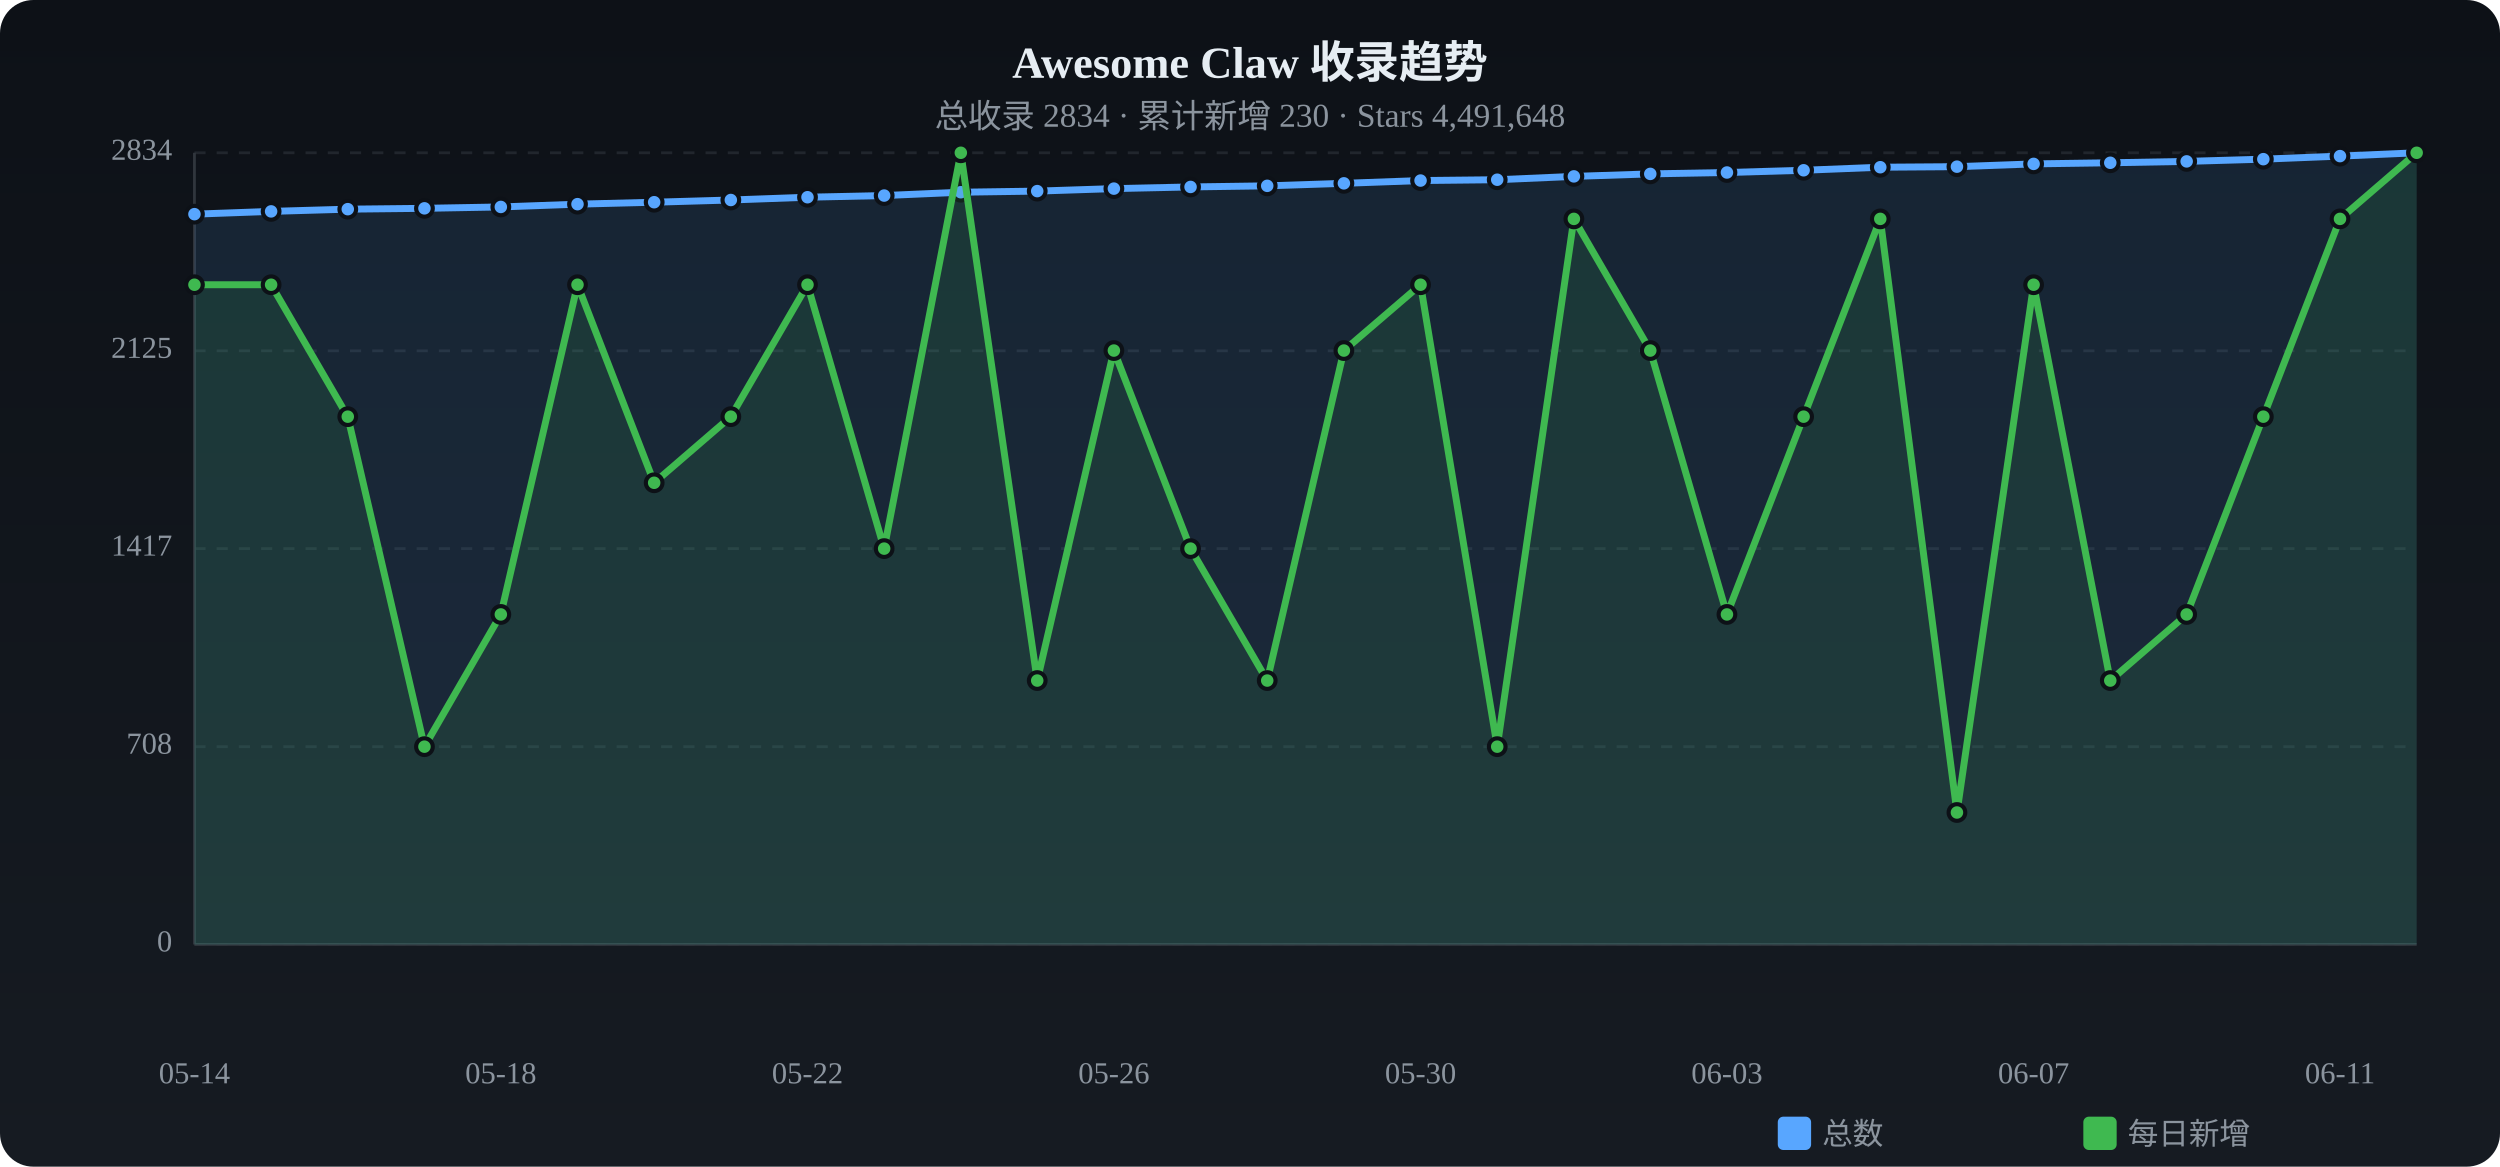
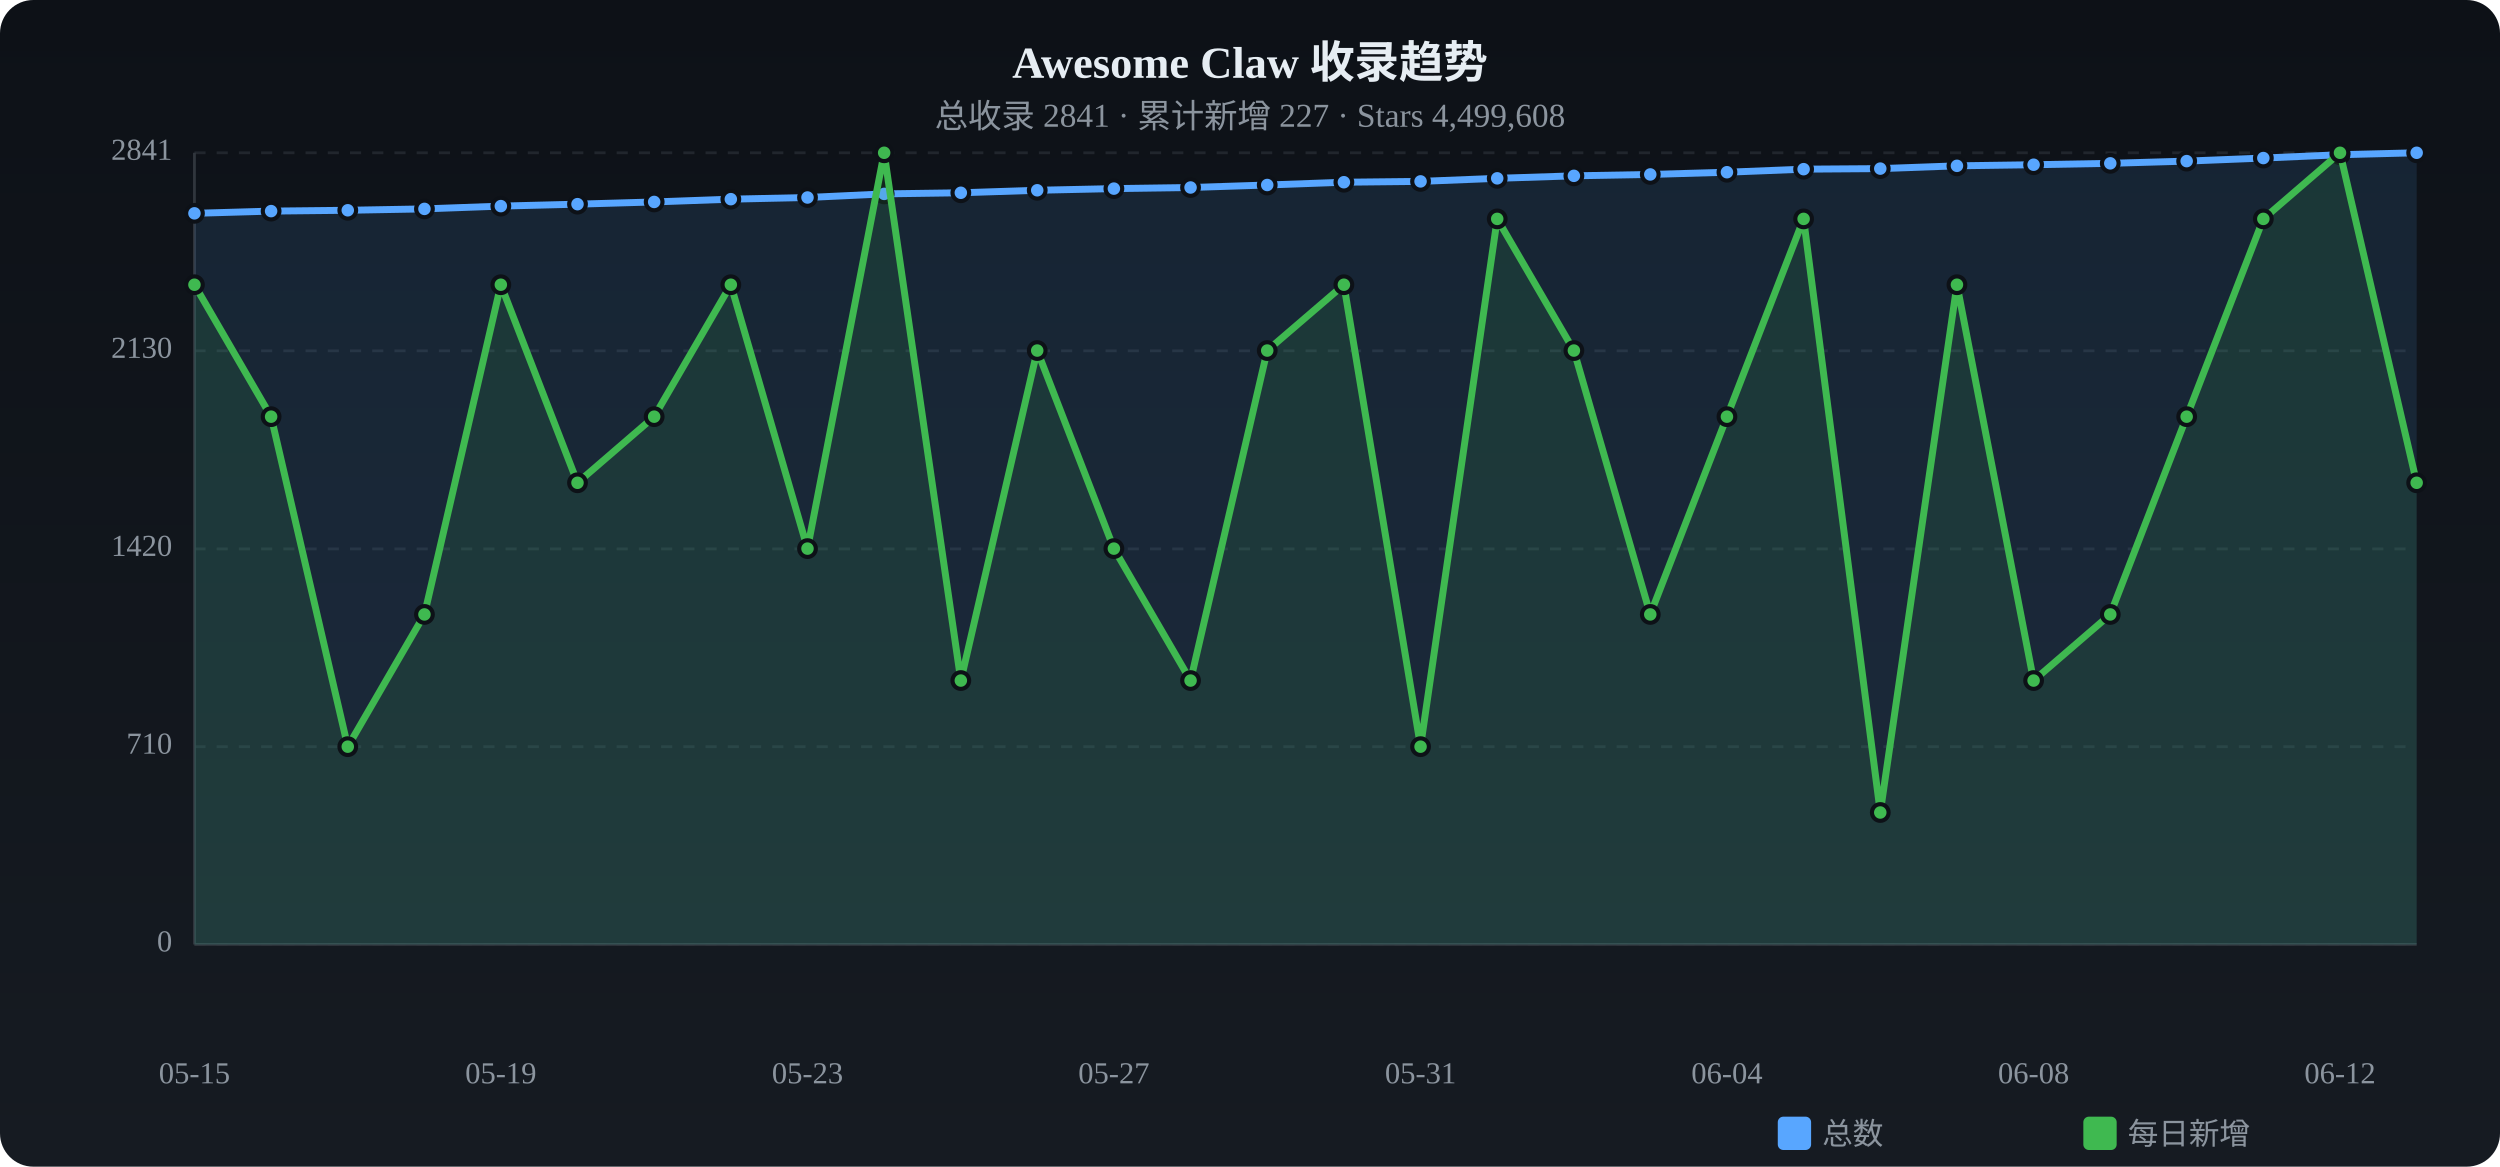
<svg xmlns="http://www.w3.org/2000/svg" viewBox="0 0 900 420" width="900" height="420">
  <defs>
    <linearGradient id="tbg" x1="0%" y1="0%" x2="0%" y2="100%">
      <stop offset="0%" stop-color="#0d1117" />
      <stop offset="100%" stop-color="#161b22" />
    </linearGradient>
  </defs>
  <rect width="900" height="420" rx="12" fill="url(#tbg)" />
  <text x="450.0" y="28" text-anchor="middle" fill="#e6edf3" font-size="16" font-weight="bold">Awesome Claw 收录趋势</text>
-   <text x="450.0" y="46" text-anchor="middle" fill="#8b949e" font-size="12">总收录 2834 · 累计新增 230 · Stars 4,491,648</text>
+   <text x="450.0" y="46" text-anchor="middle" fill="#8b949e" font-size="12">总收录 2841 · 累计新增 227 · Stars 4,499,608</text>
  <text x="62" y="340.0" text-anchor="end" fill="#8b949e" font-size="11" dominant-baseline="middle">0</text>
  <line x1="70" y1="340.0" x2="870" y2="340.0" stroke="#21262d" stroke-dasharray="4 4" />
-   <text x="62" y="268.8" text-anchor="end" fill="#8b949e" font-size="11" dominant-baseline="middle">708</text>
+   <text x="62" y="268.8" text-anchor="end" fill="#8b949e" font-size="11" dominant-baseline="middle">710</text>
  <line x1="70" y1="268.8" x2="870" y2="268.8" stroke="#21262d" stroke-dasharray="4 4" />
-   <text x="62" y="197.5" text-anchor="end" fill="#8b949e" font-size="11" dominant-baseline="middle">1417</text>
-   <line x1="70" y1="197.5" x2="870" y2="197.5" stroke="#21262d" stroke-dasharray="4 4" />
-   <text x="62" y="126.3" text-anchor="end" fill="#8b949e" font-size="11" dominant-baseline="middle">2125</text>
+   <text x="62" y="197.6" text-anchor="end" fill="#8b949e" font-size="11" dominant-baseline="middle">1420</text>
+   <line x1="70" y1="197.6" x2="870" y2="197.6" stroke="#21262d" stroke-dasharray="4 4" />
+   <text x="62" y="126.3" text-anchor="end" fill="#8b949e" font-size="11" dominant-baseline="middle">2130</text>
  <line x1="70" y1="126.3" x2="870" y2="126.3" stroke="#21262d" stroke-dasharray="4 4" />
-   <text x="62" y="55.0" text-anchor="end" fill="#8b949e" font-size="11" dominant-baseline="middle">2834</text>
+   <text x="62" y="55.0" text-anchor="end" fill="#8b949e" font-size="11" dominant-baseline="middle">2841</text>
  <line x1="70" y1="55.0" x2="870" y2="55.0" stroke="#21262d" stroke-dasharray="4 4" />
  <line x1="70" y1="55" x2="70" y2="340" stroke="#30363d" />
  <line x1="70" y1="340" x2="870" y2="340" stroke="#30363d" />
-   <path d="M70.0,77.1 L97.6,76.1 L125.2,75.3 L152.8,75.0 L180.3,74.5 L207.9,73.5 L235.5,72.8 L263.1,72.0 L290.7,71.0 L318.3,70.4 L345.9,69.2 L373.4,68.8 L401.0,67.9 L428.6,67.3 L456.2,66.9 L483.8,66.0 L511.4,65.0 L539.0,64.7 L566.6,63.5 L594.1,62.6 L621.7,62.1 L649.3,61.3 L676.9,60.2 L704.5,60.0 L732.1,59.0 L759.7,58.6 L787.2,58.1 L814.8,57.3 L842.4,56.2 L870.0,55.0 L870.0,340 L70.0,340 Z" fill="#58a6ff" opacity="0.12" />
-   <polyline points="70.0,77.1 97.6,76.1 125.2,75.3 152.8,75.0 180.3,74.5 207.9,73.5 235.5,72.8 263.1,72.0 290.7,71.0 318.3,70.4 345.9,69.2 373.4,68.8 401.0,67.9 428.6,67.3 456.2,66.9 483.8,66.0 511.4,65.0 539.0,64.7 566.6,63.5 594.1,62.6 621.7,62.1 649.3,61.3 676.9,60.2 704.5,60.0 732.1,59.0 759.7,58.6 787.2,58.1 814.8,57.3 842.4,56.2 870.0,55.0" fill="none" stroke="#58a6ff" stroke-width="2.5" stroke-linecap="round" stroke-linejoin="round" />
-   <circle cx="70.0" cy="77.1" r="3" fill="#58a6ff" stroke="#0d1117" stroke-width="1.5" />
-   <circle cx="97.6" cy="76.1" r="3" fill="#58a6ff" stroke="#0d1117" stroke-width="1.5" />
-   <circle cx="125.2" cy="75.3" r="3" fill="#58a6ff" stroke="#0d1117" stroke-width="1.5" />
-   <circle cx="152.8" cy="75.0" r="3" fill="#58a6ff" stroke="#0d1117" stroke-width="1.5" />
-   <circle cx="180.3" cy="74.5" r="3" fill="#58a6ff" stroke="#0d1117" stroke-width="1.5" />
+   <path d="M70.0,76.8 L97.6,76.0 L125.2,75.7 L152.8,75.2 L180.3,74.2 L207.9,73.5 L235.5,72.7 L263.1,71.7 L290.7,71.1 L318.3,69.8 L345.9,69.4 L373.4,68.5 L401.0,67.9 L428.6,67.5 L456.2,66.6 L483.8,65.6 L511.4,65.3 L539.0,64.2 L566.6,63.3 L594.1,62.8 L621.7,62.0 L649.3,60.9 L676.9,60.7 L704.5,59.7 L732.1,59.3 L759.7,58.8 L787.2,58.0 L814.8,56.9 L842.4,55.7 L870.0,55.0 L870.0,340 L70.0,340 Z" fill="#58a6ff" opacity="0.12" />
+   <polyline points="70.0,76.8 97.6,76.0 125.2,75.7 152.8,75.2 180.3,74.2 207.9,73.5 235.5,72.7 263.1,71.7 290.7,71.1 318.3,69.8 345.9,69.4 373.4,68.5 401.0,67.9 428.6,67.5 456.2,66.6 483.8,65.6 511.4,65.3 539.0,64.2 566.6,63.3 594.1,62.8 621.7,62.0 649.3,60.9 676.9,60.7 704.5,59.7 732.1,59.3 759.7,58.8 787.2,58.0 814.8,56.9 842.4,55.7 870.0,55.0" fill="none" stroke="#58a6ff" stroke-width="2.5" stroke-linecap="round" stroke-linejoin="round" />
+   <circle cx="70.0" cy="76.8" r="3" fill="#58a6ff" stroke="#0d1117" stroke-width="1.5" />
+   <circle cx="97.6" cy="76.0" r="3" fill="#58a6ff" stroke="#0d1117" stroke-width="1.5" />
+   <circle cx="125.2" cy="75.7" r="3" fill="#58a6ff" stroke="#0d1117" stroke-width="1.5" />
+   <circle cx="152.8" cy="75.2" r="3" fill="#58a6ff" stroke="#0d1117" stroke-width="1.5" />
+   <circle cx="180.3" cy="74.2" r="3" fill="#58a6ff" stroke="#0d1117" stroke-width="1.5" />
  <circle cx="207.9" cy="73.5" r="3" fill="#58a6ff" stroke="#0d1117" stroke-width="1.5" />
-   <circle cx="235.5" cy="72.8" r="3" fill="#58a6ff" stroke="#0d1117" stroke-width="1.5" />
-   <circle cx="263.1" cy="72.0" r="3" fill="#58a6ff" stroke="#0d1117" stroke-width="1.5" />
-   <circle cx="290.7" cy="71.0" r="3" fill="#58a6ff" stroke="#0d1117" stroke-width="1.5" />
-   <circle cx="318.3" cy="70.4" r="3" fill="#58a6ff" stroke="#0d1117" stroke-width="1.5" />
-   <circle cx="345.9" cy="69.2" r="3" fill="#58a6ff" stroke="#0d1117" stroke-width="1.5" />
-   <circle cx="373.4" cy="68.8" r="3" fill="#58a6ff" stroke="#0d1117" stroke-width="1.5" />
+   <circle cx="235.5" cy="72.7" r="3" fill="#58a6ff" stroke="#0d1117" stroke-width="1.5" />
+   <circle cx="263.1" cy="71.7" r="3" fill="#58a6ff" stroke="#0d1117" stroke-width="1.5" />
+   <circle cx="290.7" cy="71.1" r="3" fill="#58a6ff" stroke="#0d1117" stroke-width="1.5" />
+   <circle cx="318.3" cy="69.8" r="3" fill="#58a6ff" stroke="#0d1117" stroke-width="1.5" />
+   <circle cx="345.9" cy="69.4" r="3" fill="#58a6ff" stroke="#0d1117" stroke-width="1.5" />
+   <circle cx="373.4" cy="68.5" r="3" fill="#58a6ff" stroke="#0d1117" stroke-width="1.5" />
  <circle cx="401.0" cy="67.9" r="3" fill="#58a6ff" stroke="#0d1117" stroke-width="1.5" />
-   <circle cx="428.6" cy="67.3" r="3" fill="#58a6ff" stroke="#0d1117" stroke-width="1.5" />
-   <circle cx="456.2" cy="66.9" r="3" fill="#58a6ff" stroke="#0d1117" stroke-width="1.5" />
-   <circle cx="483.8" cy="66.0" r="3" fill="#58a6ff" stroke="#0d1117" stroke-width="1.5" />
-   <circle cx="511.4" cy="65.0" r="3" fill="#58a6ff" stroke="#0d1117" stroke-width="1.5" />
-   <circle cx="539.0" cy="64.7" r="3" fill="#58a6ff" stroke="#0d1117" stroke-width="1.5" />
-   <circle cx="566.6" cy="63.5" r="3" fill="#58a6ff" stroke="#0d1117" stroke-width="1.5" />
-   <circle cx="594.1" cy="62.6" r="3" fill="#58a6ff" stroke="#0d1117" stroke-width="1.5" />
-   <circle cx="621.7" cy="62.1" r="3" fill="#58a6ff" stroke="#0d1117" stroke-width="1.5" />
-   <circle cx="649.3" cy="61.3" r="3" fill="#58a6ff" stroke="#0d1117" stroke-width="1.5" />
-   <circle cx="676.9" cy="60.2" r="3" fill="#58a6ff" stroke="#0d1117" stroke-width="1.5" />
-   <circle cx="704.5" cy="60.0" r="3" fill="#58a6ff" stroke="#0d1117" stroke-width="1.5" />
-   <circle cx="732.1" cy="59.0" r="3" fill="#58a6ff" stroke="#0d1117" stroke-width="1.5" />
-   <circle cx="759.7" cy="58.6" r="3" fill="#58a6ff" stroke="#0d1117" stroke-width="1.5" />
-   <circle cx="787.2" cy="58.1" r="3" fill="#58a6ff" stroke="#0d1117" stroke-width="1.5" />
-   <circle cx="814.8" cy="57.3" r="3" fill="#58a6ff" stroke="#0d1117" stroke-width="1.5" />
-   <circle cx="842.4" cy="56.2" r="3" fill="#58a6ff" stroke="#0d1117" stroke-width="1.5" />
+   <circle cx="428.6" cy="67.5" r="3" fill="#58a6ff" stroke="#0d1117" stroke-width="1.5" />
+   <circle cx="456.2" cy="66.6" r="3" fill="#58a6ff" stroke="#0d1117" stroke-width="1.5" />
+   <circle cx="483.8" cy="65.6" r="3" fill="#58a6ff" stroke="#0d1117" stroke-width="1.5" />
+   <circle cx="511.4" cy="65.3" r="3" fill="#58a6ff" stroke="#0d1117" stroke-width="1.5" />
+   <circle cx="539.0" cy="64.2" r="3" fill="#58a6ff" stroke="#0d1117" stroke-width="1.5" />
+   <circle cx="566.6" cy="63.3" r="3" fill="#58a6ff" stroke="#0d1117" stroke-width="1.5" />
+   <circle cx="594.1" cy="62.8" r="3" fill="#58a6ff" stroke="#0d1117" stroke-width="1.5" />
+   <circle cx="621.7" cy="62.0" r="3" fill="#58a6ff" stroke="#0d1117" stroke-width="1.5" />
+   <circle cx="649.3" cy="60.9" r="3" fill="#58a6ff" stroke="#0d1117" stroke-width="1.5" />
+   <circle cx="676.9" cy="60.7" r="3" fill="#58a6ff" stroke="#0d1117" stroke-width="1.5" />
+   <circle cx="704.5" cy="59.7" r="3" fill="#58a6ff" stroke="#0d1117" stroke-width="1.5" />
+   <circle cx="732.1" cy="59.3" r="3" fill="#58a6ff" stroke="#0d1117" stroke-width="1.5" />
+   <circle cx="759.7" cy="58.8" r="3" fill="#58a6ff" stroke="#0d1117" stroke-width="1.5" />
+   <circle cx="787.2" cy="58.0" r="3" fill="#58a6ff" stroke="#0d1117" stroke-width="1.5" />
+   <circle cx="814.8" cy="56.9" r="3" fill="#58a6ff" stroke="#0d1117" stroke-width="1.5" />
+   <circle cx="842.4" cy="55.7" r="3" fill="#58a6ff" stroke="#0d1117" stroke-width="1.5" />
  <circle cx="870.0" cy="55.0" r="3" fill="#58a6ff" stroke="#0d1117" stroke-width="1.5" />
-   <path d="M70.0,102.5 L97.6,102.5 L125.2,150.0 L152.8,268.8 L180.3,221.2 L207.9,102.5 L235.5,173.8 L263.1,150.0 L290.7,102.5 L318.3,197.5 L345.9,55.0 L373.4,245.0 L401.0,126.2 L428.6,197.5 L456.2,245.0 L483.8,126.2 L511.4,102.5 L539.0,268.8 L566.6,78.8 L594.1,126.2 L621.7,221.2 L649.3,150.0 L676.9,78.8 L704.5,292.5 L732.1,102.5 L759.7,245.0 L787.2,221.2 L814.8,150.0 L842.4,78.8 L870.0,55.0 L870.0,340 L70.0,340 Z" fill="#3fb950" opacity="0.12" />
-   <polyline points="70.0,102.5 97.6,102.5 125.2,150.0 152.8,268.8 180.3,221.2 207.9,102.5 235.5,173.8 263.1,150.0 290.7,102.5 318.3,197.5 345.9,55.0 373.4,245.0 401.0,126.2 428.6,197.5 456.2,245.0 483.8,126.2 511.4,102.5 539.0,268.8 566.6,78.8 594.1,126.2 621.7,221.2 649.3,150.0 676.9,78.8 704.5,292.5 732.1,102.5 759.7,245.0 787.2,221.2 814.8,150.0 842.4,78.8 870.0,55.0" fill="none" stroke="#3fb950" stroke-width="2.5" stroke-linecap="round" stroke-linejoin="round" />
+   <path d="M70.0,102.5 L97.6,150.0 L125.2,268.8 L152.8,221.2 L180.3,102.5 L207.9,173.8 L235.5,150.0 L263.1,102.5 L290.7,197.5 L318.3,55.0 L345.9,245.0 L373.4,126.2 L401.0,197.5 L428.6,245.0 L456.2,126.2 L483.8,102.5 L511.4,268.8 L539.0,78.8 L566.6,126.2 L594.1,221.2 L621.7,150.0 L649.3,78.8 L676.9,292.5 L704.5,102.5 L732.1,245.0 L759.7,221.2 L787.2,150.0 L814.8,78.8 L842.4,55.0 L870.0,173.8 L870.0,340 L70.0,340 Z" fill="#3fb950" opacity="0.12" />
+   <polyline points="70.0,102.5 97.6,150.0 125.2,268.8 152.8,221.2 180.3,102.5 207.9,173.8 235.5,150.0 263.1,102.5 290.7,197.5 318.3,55.0 345.9,245.0 373.4,126.2 401.0,197.5 428.6,245.0 456.2,126.2 483.8,102.5 511.4,268.8 539.0,78.8 566.6,126.2 594.1,221.2 621.7,150.0 649.3,78.8 676.9,292.5 704.5,102.5 732.1,245.0 759.7,221.2 787.2,150.0 814.8,78.8 842.4,55.0 870.0,173.8" fill="none" stroke="#3fb950" stroke-width="2.5" stroke-linecap="round" stroke-linejoin="round" />
  <circle cx="70.0" cy="102.5" r="3" fill="#3fb950" stroke="#0d1117" stroke-width="1.5" />
-   <circle cx="97.6" cy="102.5" r="3" fill="#3fb950" stroke="#0d1117" stroke-width="1.5" />
-   <circle cx="125.2" cy="150.0" r="3" fill="#3fb950" stroke="#0d1117" stroke-width="1.5" />
-   <circle cx="152.8" cy="268.8" r="3" fill="#3fb950" stroke="#0d1117" stroke-width="1.5" />
-   <circle cx="180.3" cy="221.2" r="3" fill="#3fb950" stroke="#0d1117" stroke-width="1.5" />
-   <circle cx="207.9" cy="102.5" r="3" fill="#3fb950" stroke="#0d1117" stroke-width="1.5" />
-   <circle cx="235.5" cy="173.8" r="3" fill="#3fb950" stroke="#0d1117" stroke-width="1.5" />
-   <circle cx="263.1" cy="150.0" r="3" fill="#3fb950" stroke="#0d1117" stroke-width="1.5" />
-   <circle cx="290.7" cy="102.5" r="3" fill="#3fb950" stroke="#0d1117" stroke-width="1.5" />
-   <circle cx="318.3" cy="197.5" r="3" fill="#3fb950" stroke="#0d1117" stroke-width="1.5" />
-   <circle cx="345.9" cy="55.0" r="3" fill="#3fb950" stroke="#0d1117" stroke-width="1.5" />
-   <circle cx="373.4" cy="245.0" r="3" fill="#3fb950" stroke="#0d1117" stroke-width="1.5" />
-   <circle cx="401.0" cy="126.2" r="3" fill="#3fb950" stroke="#0d1117" stroke-width="1.5" />
-   <circle cx="428.6" cy="197.5" r="3" fill="#3fb950" stroke="#0d1117" stroke-width="1.5" />
-   <circle cx="456.2" cy="245.0" r="3" fill="#3fb950" stroke="#0d1117" stroke-width="1.5" />
-   <circle cx="483.8" cy="126.2" r="3" fill="#3fb950" stroke="#0d1117" stroke-width="1.5" />
-   <circle cx="511.4" cy="102.5" r="3" fill="#3fb950" stroke="#0d1117" stroke-width="1.5" />
-   <circle cx="539.0" cy="268.8" r="3" fill="#3fb950" stroke="#0d1117" stroke-width="1.5" />
-   <circle cx="566.6" cy="78.8" r="3" fill="#3fb950" stroke="#0d1117" stroke-width="1.5" />
-   <circle cx="594.1" cy="126.2" r="3" fill="#3fb950" stroke="#0d1117" stroke-width="1.5" />
-   <circle cx="621.7" cy="221.2" r="3" fill="#3fb950" stroke="#0d1117" stroke-width="1.5" />
-   <circle cx="649.3" cy="150.0" r="3" fill="#3fb950" stroke="#0d1117" stroke-width="1.5" />
-   <circle cx="676.9" cy="78.8" r="3" fill="#3fb950" stroke="#0d1117" stroke-width="1.5" />
-   <circle cx="704.5" cy="292.5" r="3" fill="#3fb950" stroke="#0d1117" stroke-width="1.5" />
-   <circle cx="732.1" cy="102.5" r="3" fill="#3fb950" stroke="#0d1117" stroke-width="1.5" />
-   <circle cx="759.7" cy="245.0" r="3" fill="#3fb950" stroke="#0d1117" stroke-width="1.5" />
-   <circle cx="787.2" cy="221.2" r="3" fill="#3fb950" stroke="#0d1117" stroke-width="1.5" />
-   <circle cx="814.8" cy="150.0" r="3" fill="#3fb950" stroke="#0d1117" stroke-width="1.5" />
-   <circle cx="842.4" cy="78.8" r="3" fill="#3fb950" stroke="#0d1117" stroke-width="1.5" />
-   <circle cx="870.0" cy="55.0" r="3" fill="#3fb950" stroke="#0d1117" stroke-width="1.5" />
-   <text x="70.0" y="390" text-anchor="middle" fill="#8b949e" font-size="11">05-14</text>
-   <text x="180.3" y="390" text-anchor="middle" fill="#8b949e" font-size="11">05-18</text>
-   <text x="290.7" y="390" text-anchor="middle" fill="#8b949e" font-size="11">05-22</text>
-   <text x="401.0" y="390" text-anchor="middle" fill="#8b949e" font-size="11">05-26</text>
-   <text x="511.4" y="390" text-anchor="middle" fill="#8b949e" font-size="11">05-30</text>
-   <text x="621.7" y="390" text-anchor="middle" fill="#8b949e" font-size="11">06-03</text>
-   <text x="732.1" y="390" text-anchor="middle" fill="#8b949e" font-size="11">06-07</text>
-   <text x="842.4" y="390" text-anchor="middle" fill="#8b949e" font-size="11">06-11</text>
+   <circle cx="97.6" cy="150.0" r="3" fill="#3fb950" stroke="#0d1117" stroke-width="1.5" />
+   <circle cx="125.2" cy="268.8" r="3" fill="#3fb950" stroke="#0d1117" stroke-width="1.5" />
+   <circle cx="152.8" cy="221.2" r="3" fill="#3fb950" stroke="#0d1117" stroke-width="1.5" />
+   <circle cx="180.3" cy="102.5" r="3" fill="#3fb950" stroke="#0d1117" stroke-width="1.5" />
+   <circle cx="207.9" cy="173.8" r="3" fill="#3fb950" stroke="#0d1117" stroke-width="1.5" />
+   <circle cx="235.5" cy="150.0" r="3" fill="#3fb950" stroke="#0d1117" stroke-width="1.5" />
+   <circle cx="263.1" cy="102.5" r="3" fill="#3fb950" stroke="#0d1117" stroke-width="1.5" />
+   <circle cx="290.7" cy="197.5" r="3" fill="#3fb950" stroke="#0d1117" stroke-width="1.5" />
+   <circle cx="318.3" cy="55.0" r="3" fill="#3fb950" stroke="#0d1117" stroke-width="1.5" />
+   <circle cx="345.9" cy="245.0" r="3" fill="#3fb950" stroke="#0d1117" stroke-width="1.5" />
+   <circle cx="373.4" cy="126.2" r="3" fill="#3fb950" stroke="#0d1117" stroke-width="1.5" />
+   <circle cx="401.0" cy="197.5" r="3" fill="#3fb950" stroke="#0d1117" stroke-width="1.5" />
+   <circle cx="428.6" cy="245.0" r="3" fill="#3fb950" stroke="#0d1117" stroke-width="1.5" />
+   <circle cx="456.2" cy="126.2" r="3" fill="#3fb950" stroke="#0d1117" stroke-width="1.5" />
+   <circle cx="483.8" cy="102.5" r="3" fill="#3fb950" stroke="#0d1117" stroke-width="1.5" />
+   <circle cx="511.4" cy="268.8" r="3" fill="#3fb950" stroke="#0d1117" stroke-width="1.5" />
+   <circle cx="539.0" cy="78.8" r="3" fill="#3fb950" stroke="#0d1117" stroke-width="1.5" />
+   <circle cx="566.6" cy="126.2" r="3" fill="#3fb950" stroke="#0d1117" stroke-width="1.5" />
+   <circle cx="594.1" cy="221.2" r="3" fill="#3fb950" stroke="#0d1117" stroke-width="1.5" />
+   <circle cx="621.7" cy="150.0" r="3" fill="#3fb950" stroke="#0d1117" stroke-width="1.5" />
+   <circle cx="649.3" cy="78.8" r="3" fill="#3fb950" stroke="#0d1117" stroke-width="1.5" />
+   <circle cx="676.9" cy="292.5" r="3" fill="#3fb950" stroke="#0d1117" stroke-width="1.5" />
+   <circle cx="704.5" cy="102.5" r="3" fill="#3fb950" stroke="#0d1117" stroke-width="1.5" />
+   <circle cx="732.1" cy="245.0" r="3" fill="#3fb950" stroke="#0d1117" stroke-width="1.5" />
+   <circle cx="759.7" cy="221.2" r="3" fill="#3fb950" stroke="#0d1117" stroke-width="1.5" />
+   <circle cx="787.2" cy="150.0" r="3" fill="#3fb950" stroke="#0d1117" stroke-width="1.5" />
+   <circle cx="814.8" cy="78.8" r="3" fill="#3fb950" stroke="#0d1117" stroke-width="1.5" />
+   <circle cx="842.4" cy="55.0" r="3" fill="#3fb950" stroke="#0d1117" stroke-width="1.5" />
+   <circle cx="870.0" cy="173.8" r="3" fill="#3fb950" stroke="#0d1117" stroke-width="1.5" />
+   <text x="70.0" y="390" text-anchor="middle" fill="#8b949e" font-size="11">05-15</text>
+   <text x="180.3" y="390" text-anchor="middle" fill="#8b949e" font-size="11">05-19</text>
+   <text x="290.7" y="390" text-anchor="middle" fill="#8b949e" font-size="11">05-23</text>
+   <text x="401.0" y="390" text-anchor="middle" fill="#8b949e" font-size="11">05-27</text>
+   <text x="511.4" y="390" text-anchor="middle" fill="#8b949e" font-size="11">05-31</text>
+   <text x="621.7" y="390" text-anchor="middle" fill="#8b949e" font-size="11">06-04</text>
+   <text x="732.1" y="390" text-anchor="middle" fill="#8b949e" font-size="11">06-08</text>
+   <text x="842.4" y="390" text-anchor="middle" fill="#8b949e" font-size="11">06-12</text>
  <rect x="640" y="402" width="12" height="12" rx="2" fill="#58a6ff" />
  <text x="656" y="412" fill="#8b949e" font-size="11">总数</text>
  <rect x="750" y="402" width="12" height="12" rx="2" fill="#3fb950" />
  <text x="766" y="412" fill="#8b949e" font-size="11">每日新增</text>
</svg>
